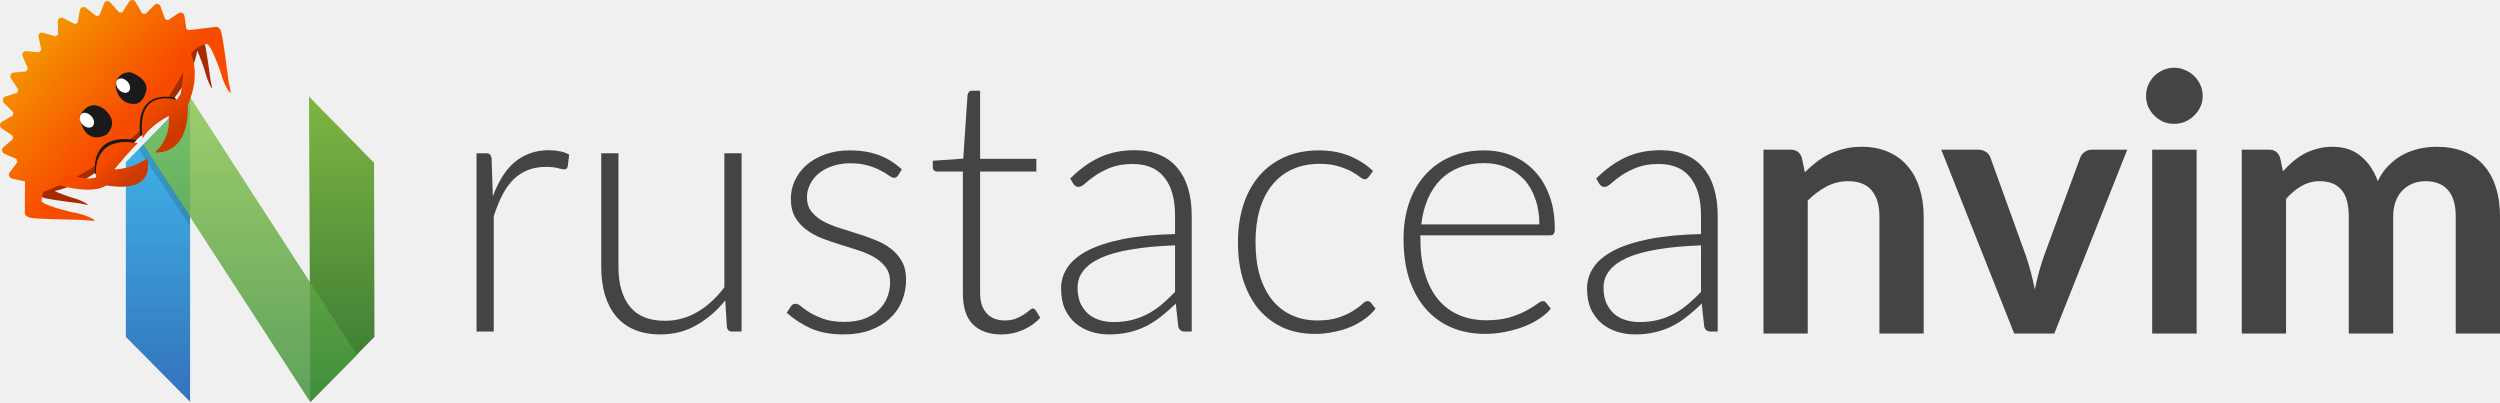
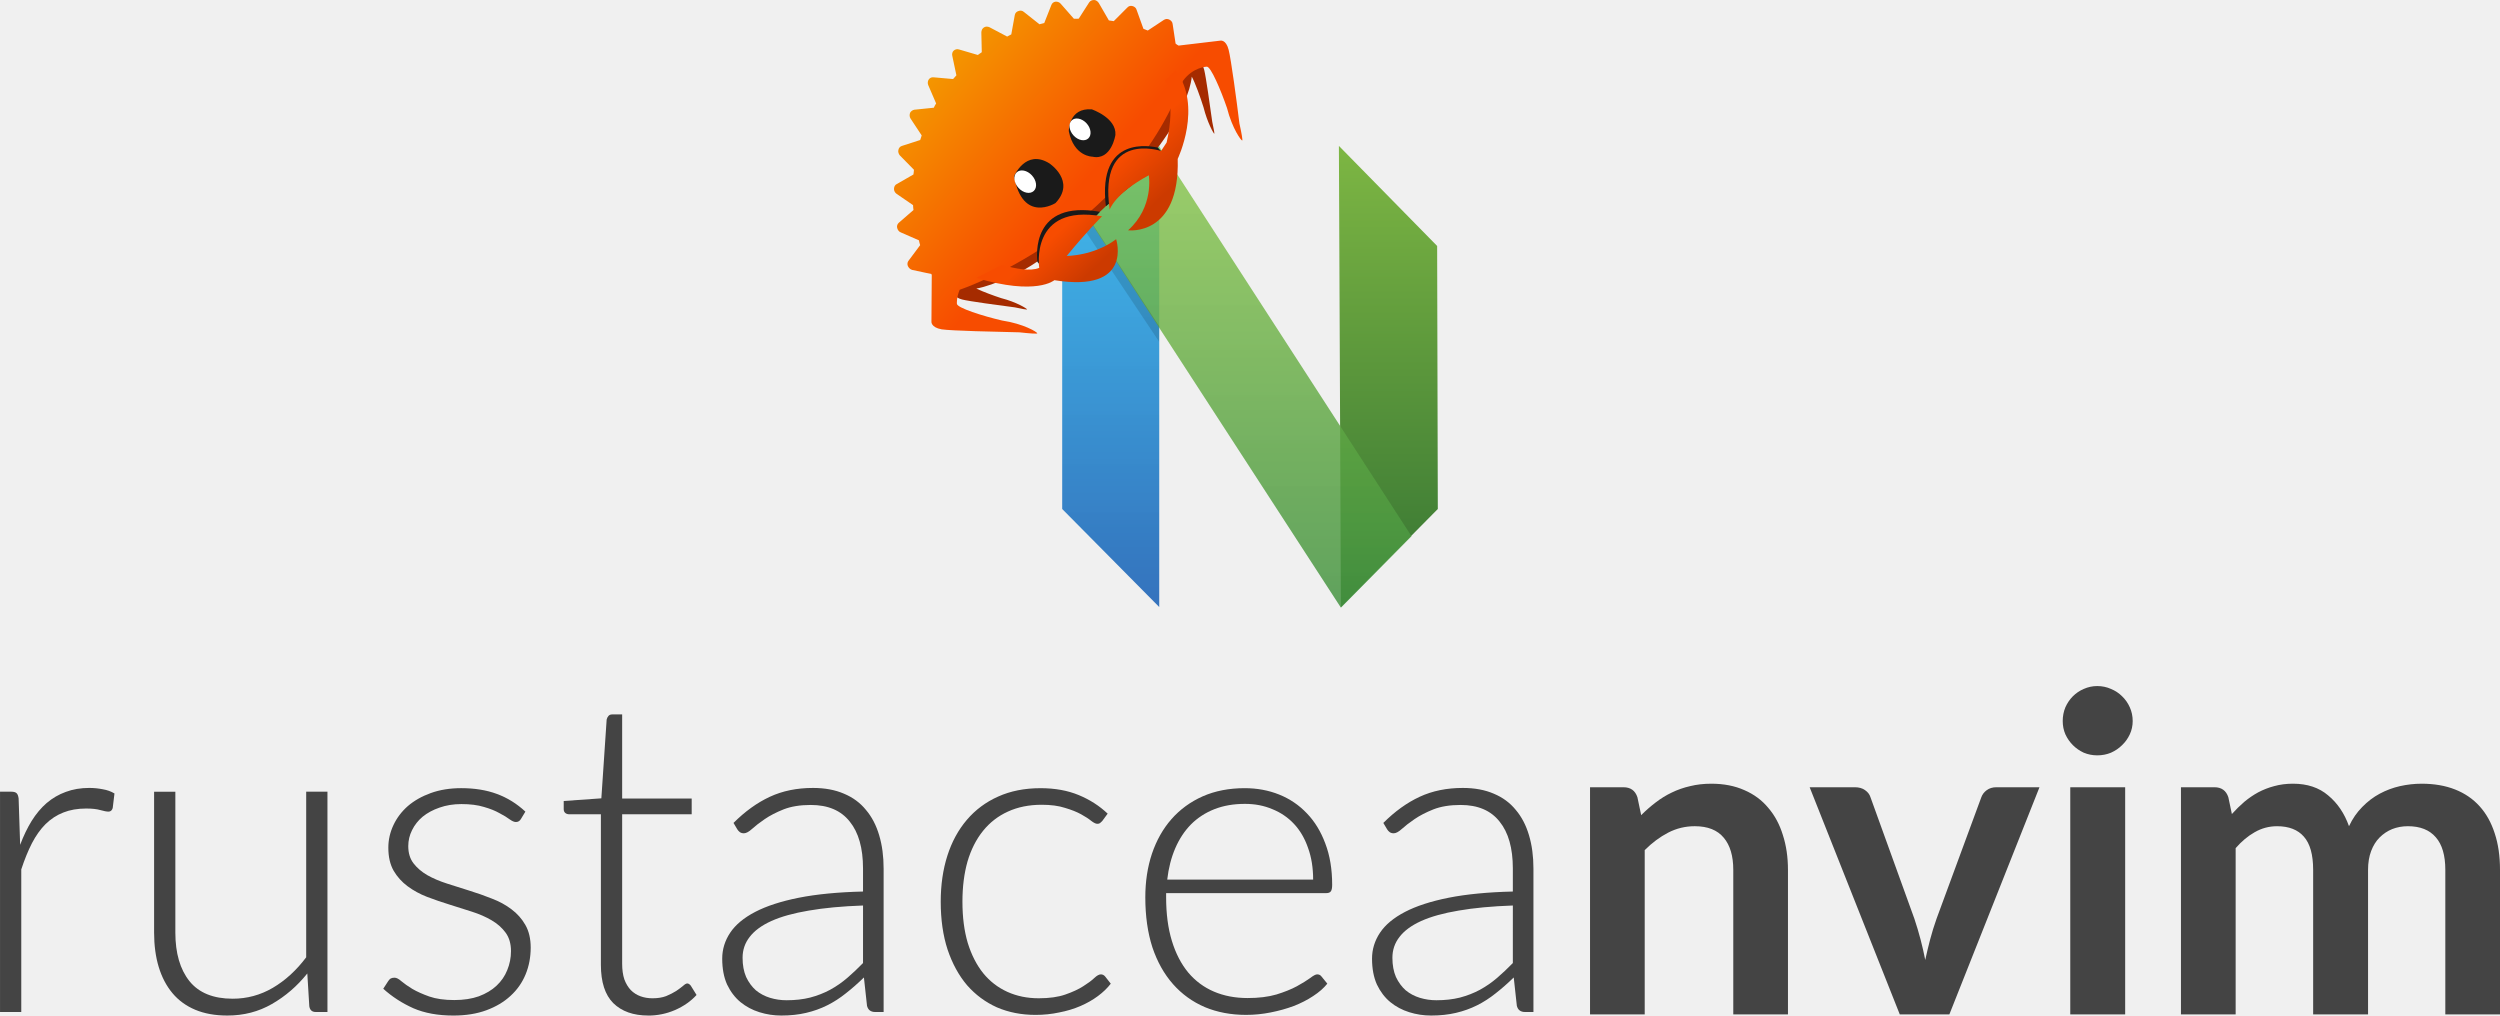
- <svg xmlns="http://www.w3.org/2000/svg" width="446.424" height="71.815" viewBox="0 0 446.424 71.815" version="1.1" id="svg95">
+ <svg xmlns="http://www.w3.org/2000/svg" xmlns:xlink="http://www.w3.org/1999/xlink" width="361.33" height="146.777" viewBox="0 0 361.33 146.777" version="1.1" id="svg95">
  <description>Created with Sketch (http://www.bohemiancoding.com/sketch)</description>
  <defs id="defs87">
    <linearGradient x1="167.958" y1="-0.461" x2="167.958" y2="335.455" id="linearGradient-1" gradientTransform="scale(0.461424,2.167204)" gradientUnits="userSpaceOnUse">
      <stop stop-color="#16B0ED" stop-opacity="0.8" offset="0%" id="stop72" />
      <stop stop-color="#0F59B2" stop-opacity="0.837" offset="100%" id="stop74" />
    </linearGradient>
    <linearGradient x1="1118.343" y1="-0.466" x2="1118.343" y2="338.686" id="linearGradient-2" gradientTransform="scale(0.465868,2.146531)" gradientUnits="userSpaceOnUse">
      <stop stop-color="#7DB643" offset="0%" id="stop77" />
      <stop stop-color="#367533" offset="100%" id="stop79" />
    </linearGradient>
    <linearGradient x1="356.338" y1="0" x2="356.338" y2="612.901" id="linearGradient-3" gradientTransform="scale(0.8418974,1.187793)" gradientUnits="userSpaceOnUse">
      <stop stop-color="#88C649" stop-opacity="0.8" offset="0%" id="stop82" />
      <stop stop-color="#439240" stop-opacity="0.84" offset="100%" id="stop84" />
    </linearGradient>
    <linearGradient x1="49.022" y1="-0.08" x2="49.022" y2="97.846" id="linearGradient-1-2" gradientTransform="scale(0.4615398,2.166661)" gradientUnits="userSpaceOnUse">
      <stop stop-color="#16B0ED" stop-opacity="0.8" offset="0%" id="stop5136" />
      <stop stop-color="#0F59B2" stop-opacity="0.837" offset="100%" id="stop5138" />
    </linearGradient>
    <linearGradient x1="326.174" y1="-0.069" x2="326.174" y2="98.852" id="linearGradient-2-2" gradientTransform="scale(0.4662846,2.144613)" gradientUnits="userSpaceOnUse">
      <stop stop-color="#7DB643" offset="0%" id="stop5141" />
      <stop stop-color="#367533" offset="100%" id="stop5143" />
    </linearGradient>
    <linearGradient x1="103.885" y1="-0.115" x2="103.885" y2="178.558" id="linearGradient-3-8" gradientTransform="scale(0.8420382,1.187595)" gradientUnits="userSpaceOnUse">
      <stop stop-color="#88C649" stop-opacity="0.8" offset="0%" id="stop5146" />
      <stop stop-color="#439240" stop-opacity="0.84" offset="100%" id="stop5148" />
    </linearGradient>
    <linearGradient id="_Linear1" x1="0" y1="0" x2="1" y2="0" gradientUnits="userSpaceOnUse" gradientTransform="matrix(1,0,0,-1,0,-6.50515e-4)">
      <stop offset="0" style="stop-color:rgb(247,76,0);stop-opacity:1" id="stop505" />
      <stop offset="0.33" style="stop-color:rgb(247,76,0);stop-opacity:1" id="stop507" />
      <stop offset="1" style="stop-color:rgb(244,150,0);stop-opacity:1" id="stop509" />
    </linearGradient>
    <linearGradient id="_Linear2" x1="0" y1="0" x2="1" y2="0" gradientUnits="userSpaceOnUse" gradientTransform="matrix(1,0,0,-1,0,1.23438e-6)">
      <stop offset="0" style="stop-color:rgb(204,58,0);stop-opacity:1" id="stop512" />
      <stop offset="0.15" style="stop-color:rgb(204,58,0);stop-opacity:1" id="stop514" />
      <stop offset="0.74" style="stop-color:rgb(247,76,0);stop-opacity:1" id="stop516" />
      <stop offset="1" style="stop-color:rgb(247,76,0);stop-opacity:1" id="stop518" />
    </linearGradient>
    <linearGradient id="_Linear3" x1="0" y1="0" x2="1" y2="0" gradientUnits="userSpaceOnUse" gradientTransform="scale(1,-1)">
      <stop offset="0" style="stop-color:rgb(204,58,0);stop-opacity:1" id="stop521" />
      <stop offset="0.15" style="stop-color:rgb(204,58,0);stop-opacity:1" id="stop523" />
      <stop offset="0.74" style="stop-color:rgb(247,76,0);stop-opacity:1" id="stop525" />
      <stop offset="1" style="stop-color:rgb(247,76,0);stop-opacity:1" id="stop527" />
    </linearGradient>
+     <linearGradient xlink:href="#linearGradient-1" id="linearGradient750" gradientUnits="userSpaceOnUse" gradientTransform="scale(0.461424,2.167204)" x1="167.958" y1="-0.461" x2="167.958" y2="335.455" />
+     <linearGradient xlink:href="#linearGradient-2" id="linearGradient752" gradientUnits="userSpaceOnUse" gradientTransform="scale(0.465868,2.146531)" x1="1118.343" y1="-0.466" x2="1118.343" y2="338.686" />
+     <linearGradient xlink:href="#linearGradient-3" id="linearGradient754" gradientUnits="userSpaceOnUse" gradientTransform="scale(0.8418974,1.187793)" x1="356.338" y1="0" x2="356.338" y2="612.901" />
  </defs>
-   <g aria-label="rustaceanvim" id="text4483" style="font-weight:bold;font-size:33.475px;font-family:Lato;-inkscape-font-specification:'Lato Bold';fill:#1a1a1a;stroke-width:1.395" transform="translate(69.77617,90.05119)">
+   <g aria-label="rustaceanvim" id="text4483" style="font-weight:bold;font-size:33.475px;font-family:Lato;-inkscape-font-specification:'Lato Bold';fill:#1a1a1a;stroke-width:1.395" transform="translate(-15.31737,177.1111)">
    <g id="g5925" transform="matrix(1.657668,0,0,1.657668,-217.3682,0)">
-       <g id="g1499" transform="matrix(0.4859065,0,0,0.4859065,96.95192,16.36268)">
-         <g id="Page-1" stroke="none" stroke-width="1" fill="none" fill-rule="evenodd" transform="matrix(0.09185292,0,0,0.09293883,11.4291,-124.2531)">
+       <g id="g1499" transform="matrix(0.5942377,0,0,0.5942377,227.9966,-25.11164)">
+         <g id="Page-1" stroke="none" stroke-width="1" fill="none" fill-rule="evenodd" transform="matrix(0.09185292,0,0,0.09293883,8.205953,-116.32)">
          <g id="mark-copy" transform="translate(2,3)">
-             <path d="M 0,155.57 155,-1 V 727 L 0,572.238 Z" id="Left---green" fill="url(#linearGradient-1)" style="fill:url(#linearGradient-1)" />
-             <path d="M 443.06,156.982 600,-1 596.819,727 442,572.22 Z" id="Right---blue" fill="url(#linearGradient-2)" transform="matrix(-1,0,0,1,1042,0)" style="fill:url(#linearGradient-2)" />
-             <path d="M 154.986,0 558,615.19 445.225,728 42,114.172 Z" id="Cross---blue" fill="url(#linearGradient-3)" style="fill:url(#linearGradient-3)" />
+             <path d="M 0,155.57 155,-1 V 727 L 0,572.238 Z" id="Left---green" fill="url(#linearGradient-1)" style="fill:url(#linearGradient750)" />
+             <path d="M 443.06,156.982 600,-1 596.819,727 442,572.22 Z" id="Right---blue" fill="url(#linearGradient-2)" transform="matrix(-1,0,0,1,1042,0)" style="fill:url(#linearGradient752)" />
+             <path d="M 154.986,0 558,615.19 445.225,728 42,114.172 Z" id="Cross---blue" fill="url(#linearGradient-3)" style="fill:url(#linearGradient754)" />
            <path d="M 155,283.832 154.787,308 31,124.711 42.462,113 Z" id="Shadow" fill-opacity="0.13" fill="#000000" />
          </g>
        </g>
-         <g id="Layer-1" style="clip-rule:evenodd;fill-rule:evenodd;stroke-linejoin:round;stroke-miterlimit:1.414" transform="matrix(0.03892676,-0.03670031,0.0362715,0.03938696,-32.1569,-117.8212)">
+         <g id="Layer-1" style="clip-rule:evenodd;fill-rule:evenodd;stroke-linejoin:round;stroke-miterlimit:1.414" transform="matrix(0.03892676,-0.03670031,0.0362715,0.03938696,-32.1569,-109.888)">
          <g transform="translate(597.344,637.02)" id="g458">
            <path d="m 0,-279.559 c -121.238,0 -231.39,14.576 -312.939,38.329 V -38.329 C -231.39,-14.575 -121.238,0 0,0 138.76,0 262.987,-19.092 346.431,-49.186 V -230.37 C 262.987,-260.465 138.76,-279.559 0,-279.559" style="fill:#a52b00;fill-rule:nonzero" id="path456" />
          </g>
          <g transform="translate(1068.75,575.642)" id="g462">
            <path d="m 0,-53.32 -14.211,-29.441 c 0.073,-1.118 0.131,-2.237 0.131,-3.36 0,-33.375 -34.706,-64.135 -93.097,-88.762 V 2.643 c 27.245,-11.492 49.348,-24.317 65.156,-38.125 -4.652,18.707 -20.564,56.553 -33.25,83.168 -20.85,38.066 -28.4,71.203 -27.432,72.844 0.617,1.033 7.73,-9.94 18.219,-27.721 C -60.074,58.028 -13.82,-8.373 -4.575,-25.287 5.897,-44.461 0,-53.32 0,-53.32" style="fill:#a52b00;fill-rule:nonzero" id="path460" />
          </g>
          <g transform="translate(149.064,591.421)" id="g466">
            <path d="m 0,-99.954 c 0,6.428 1.293,12.76 3.788,18.969 l -8.511,15.15 c 0,0 -6.818,8.846 5.188,27.508 10.59,16.455 63.635,80.867 91.632,114.598 12.026,17.293 20.179,27.945 20.893,26.916 1.124,-1.633 -7.476,-34.1 -31.359,-71.141 -11.144,-19.895 -24.454,-46.252 -32.442,-65.721 22.303,14.116 51.483,26.92 86.152,37.94 V -204.17 C 51.797,-177.622 0,-140.737 0,-99.954" style="fill:#a52b00;fill-rule:nonzero" id="path464" />
          </g>
          <g transform="matrix(-65.8097,-752.207,-752.207,65.8097,621.707,796.312)" id="g470">
            <path d="M 0.991,-0.034 0.933,0.008 c 0,0.006 0,0.012 0,0.018 L 0.99,0.069 C 0.996,0.073 0.999,0.08 0.998,0.087 0.997,0.094 0.992,0.1 0.986,0.103 L 0.92,0.133 C 0.919,0.139 0.918,0.145 0.916,0.15 L 0.964,0.203 C 0.968,0.208 0.97,0.216 0.968,0.222 0.965,0.229 0.96,0.234 0.953,0.236 L 0.882,0.254 C 0.88,0.259 0.877,0.264 0.875,0.27 L 0.91,0.33 c 0.004,0.006 0.004,0.014 0,0.02 C 0.907,0.356 0.9,0.36 0.893,0.361 L 0.82,0.365 C 0.817,0.369 0.813,0.374 0.81,0.379 L 0.832,0.445 C 0.835,0.452 0.833,0.459 0.828,0.465 0.824,0.47 0.816,0.473 0.809,0.472 L 0.737,0.462 C 0.733,0.466 0.729,0.47 0.724,0.474 l 0.009,0.07 C 0.734,0.551 0.731,0.558 0.725,0.562 0.719,0.566 0.711,0.568 0.704,0.565 L 0.636,0.542 C 0.631,0.546 0.626,0.549 0.621,0.552 L 0.615,0.621 c 0,0.008 -0.005,0.014 -0.011,0.017 -0.007,0.003 -0.015,0.003 -0.021,0 L 0.521,0.602 C 0.52,0.603 0.519,0.603 0.518,0.603 L 0.406,0.729 c 0,0 -0.012,0.018 -0.047,-0.004 C 0.329,0.705 0.206,0.599 0.141,0.543 0.109,0.52 0.089,0.504 0.09,0.502 0.093,0.499 0.149,0.509 0.217,0.554 0.278,0.588 0.371,0.631 0.38,0.619 c 0,0 0.016,-0.015 0.026,-0.044 0,0 0,0 0,0 10e-4,0.001 10e-4,0.001 0,0 0,0 -0.315,-0.551 -0.101,-1.106 C 0.311,-0.593 0.275,-0.627 0.275,-0.627 0.266,-0.639 0.178,-0.598 0.12,-0.566 0.055,-0.523 0.002,-0.513 0,-0.516 -0.001,-0.518 0.018,-0.533 0.049,-0.555 0.11,-0.608 0.227,-0.707 0.256,-0.726 0.289,-0.748 0.301,-0.73 0.301,-0.73 l 0.101,0.115 c 0.004,0.001 0.008,0.002 0.013,0.002 L 0.47,-0.658 c 0.005,-0.005 0.013,-0.006 0.02,-0.004 0.007,0.002 0.012,0.007 0.014,0.014 l 0.018,0.068 c 0.005,0.002 0.011,0.004 0.016,0.006 l 0.064,-0.034 c 0.006,-0.004 0.014,-0.004 0.021,0 0.006,0.003 0.01,0.009 0.01,0.016 l 0.004,0.07 c 0.005,0.003 0.01,0.007 0.015,0.01 l 0.069,-0.022 c 0.007,-0.002 0.015,-0.001 0.02,0.003 0.006,0.005 0.009,0.012 0.008,0.019 l -0.011,0.069 c 0.004,0.004 0.008,0.008 0.013,0.012 l 0.072,-0.008 c 0.007,-0.001 0.014,0.002 0.019,0.007 0.005,0.006 0.006,0.013 0.003,0.02 l -0.024,0.065 c 0.003,0.005 0.007,0.01 0.01,0.015 l 0.072,0.005 c 0.008,0 0.014,0.005 0.017,0.011 0.004,0.006 0.004,0.014 0,0.02 l -0.037,0.06 c 0.002,0.005 0.004,0.01 0.006,0.016 l 0.07,0.018 c 0.007,0.002 0.013,0.007 0.015,0.014 0.002,0.007 0,0.014 -0.005,0.02 L 0.92,-0.116 c 0.001,0.005 0.003,0.011 0.004,0.017 l 0.064,0.031 C 0.995,-0.065 0.999,-0.059 1,-0.052 1.001,-0.045 0.997,-0.038 0.991,-0.034 Z M 0.406,0.575 c 0,0 0,0 0,0 0,0 0,0 0,0 z" style="fill:url(#_Linear1);fill-rule:nonzero" id="path468" />
          </g>
          <g transform="translate(450.328,483.629)" id="g474">
            <path d="m 0,167.33 c -1.664,-1.42 -2.536,-2.262 -2.536,-2.262 L 140.006,153.391 C 23.733,0 -69.418,122.193 -79.333,135.855 v 31.475 z" style="fill-rule:nonzero" id="path472" />
          </g>
          <g transform="translate(747.12,477.333)" id="g478">
            <path d="m 0,171.974 c 1.663,-1.42 2.536,-2.264 2.536,-2.264 L -134.448,159.687 C -18.12,0 69.421,126.835 79.335,140.497 v 31.477 z" style="fill-rule:nonzero" id="path476" />
          </g>
          <g transform="matrix(-1.53e-5,-267.211,-267.211,1.53e-5,809.465,764.23)" id="g482">
            <path d="m 1,-0.586 c 0,0 -0.232,0.058 -0.476,0.421 L 0.5,-0.064 c 0,0 0.6,0.329 -0.076,0.795 0,0 0.084,-0.145 -0.019,-0.534 0,0 -0.274,0.179 -0.265,0.539 0,0 -0.415,-0.345 0.184,-0.871 0,0 0.215,-0.556 0.676,-0.601 z" style="fill:url(#_Linear2);fill-rule:nonzero" id="path480" />
          </g>
          <g transform="translate(677.392,509.61)" id="g486">
            <path d="m 0,-92.063 c 0,0 43.486,-47.615 86.974,0 0,0 34.17,63.492 0,95.234 0,0 -55.912,44.444 -86.974,0 0,0 -37.275,-34.921 0,-95.234" style="fill-rule:nonzero" id="path484" />
          </g>
          <g transform="translate(727.738,435.209)" id="g490">
            <path d="m 0,0.002 c 0,18.541 -10.93,33.572 -24.408,33.572 -13.477,0 -24.406,-15.031 -24.406,-33.572 0,-18.541 10.929,-33.574 24.406,-33.574 C -10.93,-33.572 0,-18.539 0,0.002" style="fill:#ffffff;fill-rule:nonzero" id="path488" />
          </g>
          <g transform="translate(483.3,502.984)" id="g494">
            <path d="m 0,-98.439 c 0,0 74.596,-33.028 94.956,40.691 0,0 21.327,85.926 -61.259,90.776 0,0 -105.31,-20.283 -33.697,-131.467" style="fill-rule:nonzero" id="path492" />
          </g>
          <g transform="translate(520.766,436.428)" id="g498">
            <path d="m 0,0 c 0,19.119 -11.27,34.627 -25.173,34.627 -13.898,0 -25.171,-15.508 -25.171,-34.627 0,-19.124 11.273,-34.627 25.171,-34.627 C -11.27,-34.627 0,-19.124 0,0" style="fill:#ffffff;fill-rule:nonzero" id="path496" />
          </g>
          <g transform="matrix(-1.53e-5,-239.021,-239.021,1.53e-5,402.161,775.388)" id="g502">
            <path d="m 0.367,0.129 c -0.731,-0.57 -0.144,-0.84 -0.144,-0.84 0.036,0.32 0.249,0.547 0.249,0.547 0.049,-0.384 0.053,-0.606 0.053,-0.606 0.678,0.514 0.064,0.931 0.064,0.931 0.038,0.104 0.183,0.211 0.317,0.29 L 1,0.77 C 0.376,0.403 0.367,0.129 0.367,0.129 Z" style="fill:url(#_Linear3);fill-rule:nonzero" id="path500" />
          </g>
        </g>
      </g>
      <text xml:space="preserve" style="font-style:normal;font-variant:normal;font-weight:bold;font-stretch:normal;font-size:35.391px;font-family:Roboto;-inkscape-font-specification:'Roboto Bold';fill:#000000;stroke-width:0.841" x="244.594" y="-97.363" id="text655">
        <tspan id="tspan653" style="stroke-width:0.841" x="244.594" y="-97.363" />
      </text>
      <g id="g803" transform="translate(0,43.00191)" style="fill:#000000;fill-opacity:1">
        <g aria-label="rustacea" id="text368" style="font-weight:300;font-size:38.608px;font-family:Roboto;-inkscape-font-specification:'Roboto Light';fill:#444444;fill-opacity:1;stroke-width:0.841">
          <path d="m 142.126,-76.185 q 0.444,-1.178 1.004,-2.085 0.579,-0.927 1.313,-1.564 0.753,-0.637 1.66,-0.965 0.927,-0.347 2.046,-0.347 0.598,0 1.178,0.116 0.579,0.097 1.023,0.367 l -0.154,1.274 q -0.097,0.309 -0.367,0.309 -0.232,0 -0.714,-0.135 -0.463,-0.135 -1.235,-0.135 -1.12,0 -1.988,0.347 -0.849,0.328 -1.544,1.004 -0.676,0.676 -1.197,1.679 -0.502,0.985 -0.927,2.278 v 12.432 h -1.853 v -19.208 h 0.985 q 0.328,0 0.463,0.135 0.135,0.135 0.174,0.463 z" style="font-family:lato;-inkscape-font-specification:'lato Light';fill:#444444;fill-opacity:1" id="path772" />
          <path d="m 168.92,-80.818 v 19.208 h -1.023 q -0.483,0 -0.56,-0.502 l -0.174,-2.857 q -1.332,1.66 -3.089,2.664 -1.737,1.004 -3.88,1.004 -1.602,0 -2.799,-0.502 -1.197,-0.502 -1.988,-1.448 -0.791,-0.946 -1.197,-2.278 -0.405,-1.332 -0.405,-3.011 v -12.277 h 1.853 v 12.277 q 0,2.703 1.235,4.247 1.235,1.525 3.764,1.525 1.873,0 3.494,-0.946 1.641,-0.965 2.915,-2.664 v -14.44 z" style="font-family:lato;-inkscape-font-specification:'lato Light';fill:#444444;fill-opacity:1" id="path774" />
          <path d="m 185.792,-78.443 q -0.154,0.27 -0.444,0.27 -0.212,0 -0.541,-0.232 -0.328,-0.251 -0.888,-0.541 -0.541,-0.309 -1.351,-0.541 -0.811,-0.251 -1.969,-0.251 -1.042,0 -1.911,0.309 -0.849,0.29 -1.467,0.791 -0.598,0.502 -0.927,1.178 -0.328,0.656 -0.328,1.39 0,0.907 0.463,1.506 0.463,0.598 1.197,1.023 0.753,0.425 1.718,0.734 0.965,0.309 1.95,0.618 1.004,0.309 1.969,0.695 0.965,0.367 1.699,0.927 0.753,0.56 1.216,1.371 0.463,0.811 0.463,1.969 0,1.255 -0.444,2.336 -0.444,1.081 -1.313,1.873 -0.849,0.791 -2.104,1.255 -1.255,0.463 -2.876,0.463 -2.027,0 -3.494,-0.637 -1.467,-0.656 -2.625,-1.699 l 0.425,-0.656 q 0.097,-0.154 0.212,-0.232 0.135,-0.077 0.347,-0.077 0.251,0 0.598,0.309 0.367,0.309 0.965,0.676 0.598,0.347 1.467,0.656 0.888,0.309 2.181,0.309 1.216,0 2.143,-0.328 0.927,-0.347 1.544,-0.927 0.618,-0.579 0.927,-1.351 0.328,-0.791 0.328,-1.66 0,-0.965 -0.463,-1.602 -0.463,-0.637 -1.216,-1.081 -0.753,-0.444 -1.718,-0.753 -0.946,-0.309 -1.95,-0.618 -1.004,-0.309 -1.969,-0.676 -0.946,-0.367 -1.699,-0.927 -0.753,-0.56 -1.216,-1.351 -0.463,-0.811 -0.463,-2.008 0,-1.023 0.444,-1.969 0.444,-0.946 1.255,-1.66 0.83,-0.714 2.008,-1.139 1.178,-0.425 2.645,-0.425 1.757,0 3.108,0.502 1.371,0.502 2.49,1.544 z" style="font-family:lato;-inkscape-font-specification:'lato Light';fill:#444444;fill-opacity:1" id="path776" />
          <path d="m 196.892,-61.301 q -1.95,0 -3.05,-1.081 -1.081,-1.081 -1.081,-3.34 v -13.127 h -2.76 q -0.212,0 -0.347,-0.116 -0.135,-0.116 -0.135,-0.328 v -0.714 l 3.282,-0.232 0.463,-6.872 q 0.039,-0.174 0.154,-0.309 0.116,-0.135 0.328,-0.135 h 0.869 v 7.336 h 6.062 v 1.371 h -6.062 v 13.03 q 0,0.791 0.193,1.371 0.212,0.56 0.56,0.927 0.367,0.367 0.849,0.541 0.483,0.174 1.042,0.174 0.695,0 1.197,-0.193 0.502,-0.212 0.869,-0.444 0.367,-0.251 0.598,-0.444 0.232,-0.212 0.367,-0.212 0.154,0 0.309,0.193 l 0.502,0.811 q -0.734,0.811 -1.873,1.313 -1.12,0.483 -2.336,0.483 z" style="font-family:lato;-inkscape-font-specification:'lato Light';fill:#444444;fill-opacity:1" id="path778" />
          <path d="m 215.617,-70.895 q -2.741,0.097 -4.73,0.444 -1.969,0.328 -3.262,0.907 -1.274,0.579 -1.892,1.39 -0.618,0.791 -0.618,1.815 0,0.965 0.309,1.679 0.328,0.695 0.849,1.158 0.541,0.444 1.235,0.656 0.695,0.212 1.448,0.212 1.12,0 2.046,-0.232 0.946,-0.251 1.737,-0.676 0.811,-0.444 1.506,-1.042 0.695,-0.598 1.371,-1.293 z m -11.293,-7.2 q 1.506,-1.506 3.166,-2.278 1.66,-0.772 3.764,-0.772 1.544,0 2.703,0.502 1.158,0.483 1.911,1.409 0.772,0.907 1.158,2.22 0.386,1.293 0.386,2.896 v 12.509 h -0.734 q -0.579,0 -0.714,-0.541 l -0.27,-2.471 q -0.791,0.772 -1.583,1.39 -0.772,0.618 -1.622,1.042 -0.849,0.425 -1.834,0.656 -0.985,0.232 -2.162,0.232 -0.985,0 -1.911,-0.29 -0.927,-0.29 -1.66,-0.888 -0.714,-0.598 -1.158,-1.525 -0.425,-0.946 -0.425,-2.259 0,-1.216 0.695,-2.259 0.695,-1.042 2.181,-1.815 1.486,-0.772 3.803,-1.235 2.336,-0.463 5.598,-0.541 v -2.008 q 0,-2.664 -1.158,-4.092 -1.139,-1.448 -3.398,-1.448 -1.39,0 -2.374,0.386 -0.965,0.386 -1.641,0.849 -0.676,0.463 -1.1,0.849 -0.425,0.386 -0.714,0.386 -0.212,0 -0.347,-0.097 -0.135,-0.097 -0.232,-0.251 z" style="font-family:lato;-inkscape-font-specification:'lato Light';fill:#444444;fill-opacity:1" id="path780" />
          <path d="m 236.465,-78.25 q -0.097,0.097 -0.193,0.174 -0.077,0.058 -0.232,0.058 -0.193,0 -0.521,-0.251 -0.328,-0.27 -0.888,-0.579 -0.56,-0.309 -1.409,-0.56 -0.83,-0.27 -2.027,-0.27 -1.66,0 -2.954,0.598 -1.274,0.579 -2.162,1.679 -0.888,1.1 -1.351,2.664 -0.444,1.564 -0.444,3.513 0,2.027 0.463,3.591 0.483,1.564 1.351,2.645 0.869,1.062 2.104,1.622 1.235,0.56 2.741,0.56 1.39,0 2.317,-0.328 0.946,-0.328 1.544,-0.714 0.618,-0.386 0.965,-0.714 0.347,-0.328 0.579,-0.328 0.232,0 0.386,0.193 l 0.483,0.618 q -0.444,0.579 -1.12,1.081 -0.676,0.502 -1.525,0.869 -0.849,0.367 -1.853,0.56 -0.985,0.212 -2.066,0.212 -1.834,0 -3.359,-0.656 -1.506,-0.676 -2.606,-1.93 -1.081,-1.274 -1.699,-3.108 -0.598,-1.834 -0.598,-4.17 0,-2.201 0.579,-4.015 0.579,-1.815 1.699,-3.127 1.12,-1.313 2.722,-2.027 1.622,-0.734 3.706,-0.734 1.873,0 3.32,0.598 1.448,0.598 2.529,1.622 z" style="font-family:lato;-inkscape-font-specification:'lato Light';fill:#444444;fill-opacity:1" id="path782" />
          <path d="m 254.862,-73.154 q 0,-1.544 -0.444,-2.761 -0.425,-1.235 -1.216,-2.085 -0.791,-0.849 -1.892,-1.293 -1.081,-0.463 -2.394,-0.463 -1.486,0 -2.664,0.463 -1.178,0.463 -2.046,1.332 -0.849,0.869 -1.371,2.085 -0.521,1.216 -0.695,2.722 z m -12.818,1.178 v 0.367 q 0,2.162 0.502,3.803 0.502,1.641 1.429,2.76 0.927,1.1 2.239,1.66 1.313,0.56 2.934,0.56 1.448,0 2.51,-0.309 1.062,-0.328 1.776,-0.714 0.734,-0.405 1.158,-0.714 0.425,-0.328 0.618,-0.328 0.251,0 0.386,0.193 l 0.502,0.618 q -0.463,0.579 -1.235,1.081 -0.753,0.502 -1.699,0.869 -0.927,0.347 -2.008,0.56 -1.062,0.212 -2.143,0.212 -1.969,0 -3.591,-0.676 -1.622,-0.695 -2.78,-2.008 -1.158,-1.313 -1.795,-3.204 -0.618,-1.911 -0.618,-4.363 0,-2.066 0.579,-3.803 0.598,-1.757 1.699,-3.011 1.12,-1.274 2.722,-1.988 1.622,-0.714 3.668,-0.714 1.622,0 3.011,0.56 1.39,0.56 2.413,1.641 1.023,1.062 1.602,2.625 0.598,1.564 0.598,3.591 0,0.425 -0.116,0.579 -0.116,0.154 -0.386,0.154 z" style="font-family:lato;-inkscape-font-specification:'lato Light';fill:#444444;fill-opacity:1" id="path784" />
          <path d="m 272.275,-70.895 q -2.741,0.097 -4.73,0.444 -1.969,0.328 -3.262,0.907 -1.274,0.579 -1.892,1.39 -0.618,0.791 -0.618,1.815 0,0.965 0.309,1.679 0.328,0.695 0.849,1.158 0.541,0.444 1.235,0.656 0.695,0.212 1.448,0.212 1.12,0 2.046,-0.232 0.946,-0.251 1.737,-0.676 0.811,-0.444 1.506,-1.042 0.695,-0.598 1.371,-1.293 z m -11.293,-7.2 q 1.506,-1.506 3.166,-2.278 1.66,-0.772 3.764,-0.772 1.544,0 2.703,0.502 1.158,0.483 1.911,1.409 0.772,0.907 1.158,2.22 0.386,1.293 0.386,2.896 v 12.509 h -0.734 q -0.579,0 -0.714,-0.541 l -0.27,-2.471 q -0.791,0.772 -1.583,1.39 -0.772,0.618 -1.622,1.042 -0.849,0.425 -1.834,0.656 -0.985,0.232 -2.162,0.232 -0.985,0 -1.911,-0.29 -0.927,-0.29 -1.66,-0.888 -0.714,-0.598 -1.158,-1.525 -0.425,-0.946 -0.425,-2.259 0,-1.216 0.695,-2.259 0.695,-1.042 2.181,-1.815 1.486,-0.772 3.803,-1.235 2.336,-0.463 5.598,-0.541 v -2.008 q 0,-2.664 -1.158,-4.092 -1.139,-1.448 -3.398,-1.448 -1.39,0 -2.374,0.386 -0.965,0.386 -1.641,0.849 -0.676,0.463 -1.1,0.849 -0.425,0.386 -0.714,0.386 -0.212,0 -0.347,-0.097 -0.135,-0.097 -0.232,-0.251 z" style="font-family:lato;-inkscape-font-specification:'lato Light';fill:#444444;fill-opacity:1" id="path786" />
        </g>
        <g aria-label="nvim" id="text659" style="font-size:38.608px;font-family:Gotham;-inkscape-font-specification:'Gotham Bold';fill:#444444;fill-opacity:1;stroke-width:0.841" transform="translate(1.171571)">
          <path d="m 282.292,-78.773 q 0.598,-0.598 1.255,-1.1 0.676,-0.521 1.409,-0.869 0.753,-0.367 1.602,-0.56 0.849,-0.212 1.853,-0.212 1.622,0 2.876,0.56 1.255,0.541 2.085,1.544 0.849,0.985 1.274,2.374 0.444,1.371 0.444,3.031 v 12.606 h -4.768 v -12.606 q 0,-1.815 -0.83,-2.799 -0.83,-1.004 -2.529,-1.004 -1.235,0 -2.317,0.56 -1.081,0.56 -2.046,1.525 v 14.324 h -4.768 v -19.806 h 2.915 q 0.927,0 1.216,0.869 z" style="font-family:lato;-inkscape-font-specification:'lato Bold';fill:#444444;fill-opacity:1" id="path763" />
          <path d="m 317.02,-81.206 -7.857,19.806 h -4.324 l -7.857,-19.806 h 3.938 q 0.541,0 0.888,0.251 0.367,0.251 0.483,0.637 l 3.822,10.579 q 0.309,0.927 0.541,1.815 0.232,0.888 0.405,1.776 0.193,-0.888 0.425,-1.776 0.232,-0.888 0.56,-1.815 l 3.899,-10.579 q 0.135,-0.386 0.483,-0.637 0.347,-0.251 0.83,-0.251 z" style="font-family:lato;-inkscape-font-specification:'lato Bold';fill:#444444;fill-opacity:1" id="path765" />
          <path d="m 324.491,-81.206 v 19.806 h -4.787 v -19.806 z m 0.656,-5.772 q 0,0.618 -0.251,1.158 -0.251,0.541 -0.676,0.946 -0.405,0.405 -0.965,0.656 -0.56,0.232 -1.197,0.232 -0.618,0 -1.178,-0.232 -0.541,-0.251 -0.946,-0.656 -0.405,-0.405 -0.656,-0.946 -0.232,-0.541 -0.232,-1.158 0,-0.637 0.232,-1.197 0.251,-0.56 0.656,-0.965 0.405,-0.405 0.946,-0.637 0.56,-0.251 1.178,-0.251 0.637,0 1.197,0.251 0.56,0.232 0.965,0.637 0.425,0.405 0.676,0.965 0.251,0.56 0.251,1.197 z" style="font-family:lato;-inkscape-font-specification:'lato Bold';fill:#444444;fill-opacity:1" id="path767" />
          <path d="m 329.355,-61.4 v -19.806 h 2.915 q 0.927,0 1.216,0.869 l 0.309,1.467 q 0.521,-0.579 1.081,-1.062 0.579,-0.483 1.216,-0.83 0.656,-0.347 1.39,-0.541 0.753,-0.212 1.641,-0.212 1.873,0 3.069,1.023 1.216,1.004 1.815,2.683 0.463,-0.985 1.158,-1.679 0.695,-0.714 1.525,-1.158 0.83,-0.444 1.757,-0.656 0.946,-0.212 1.892,-0.212 1.641,0 2.915,0.502 1.274,0.502 2.143,1.467 0.869,0.965 1.313,2.355 0.463,1.39 0.463,3.185 v 12.606 h -4.768 v -12.606 q 0,-1.892 -0.83,-2.838 -0.83,-0.965 -2.432,-0.965 -0.734,0 -1.371,0.251 -0.618,0.251 -1.1,0.734 -0.463,0.463 -0.734,1.178 -0.27,0.714 -0.27,1.641 v 12.606 h -4.787 v -12.606 q 0,-1.988 -0.811,-2.896 -0.791,-0.907 -2.336,-0.907 -1.042,0 -1.95,0.521 -0.888,0.502 -1.66,1.39 v 14.497 z" style="font-family:lato;-inkscape-font-specification:'lato Bold';fill:#444444;fill-opacity:1" id="path769" />
        </g>
      </g>
    </g>
  </g>
</svg>
